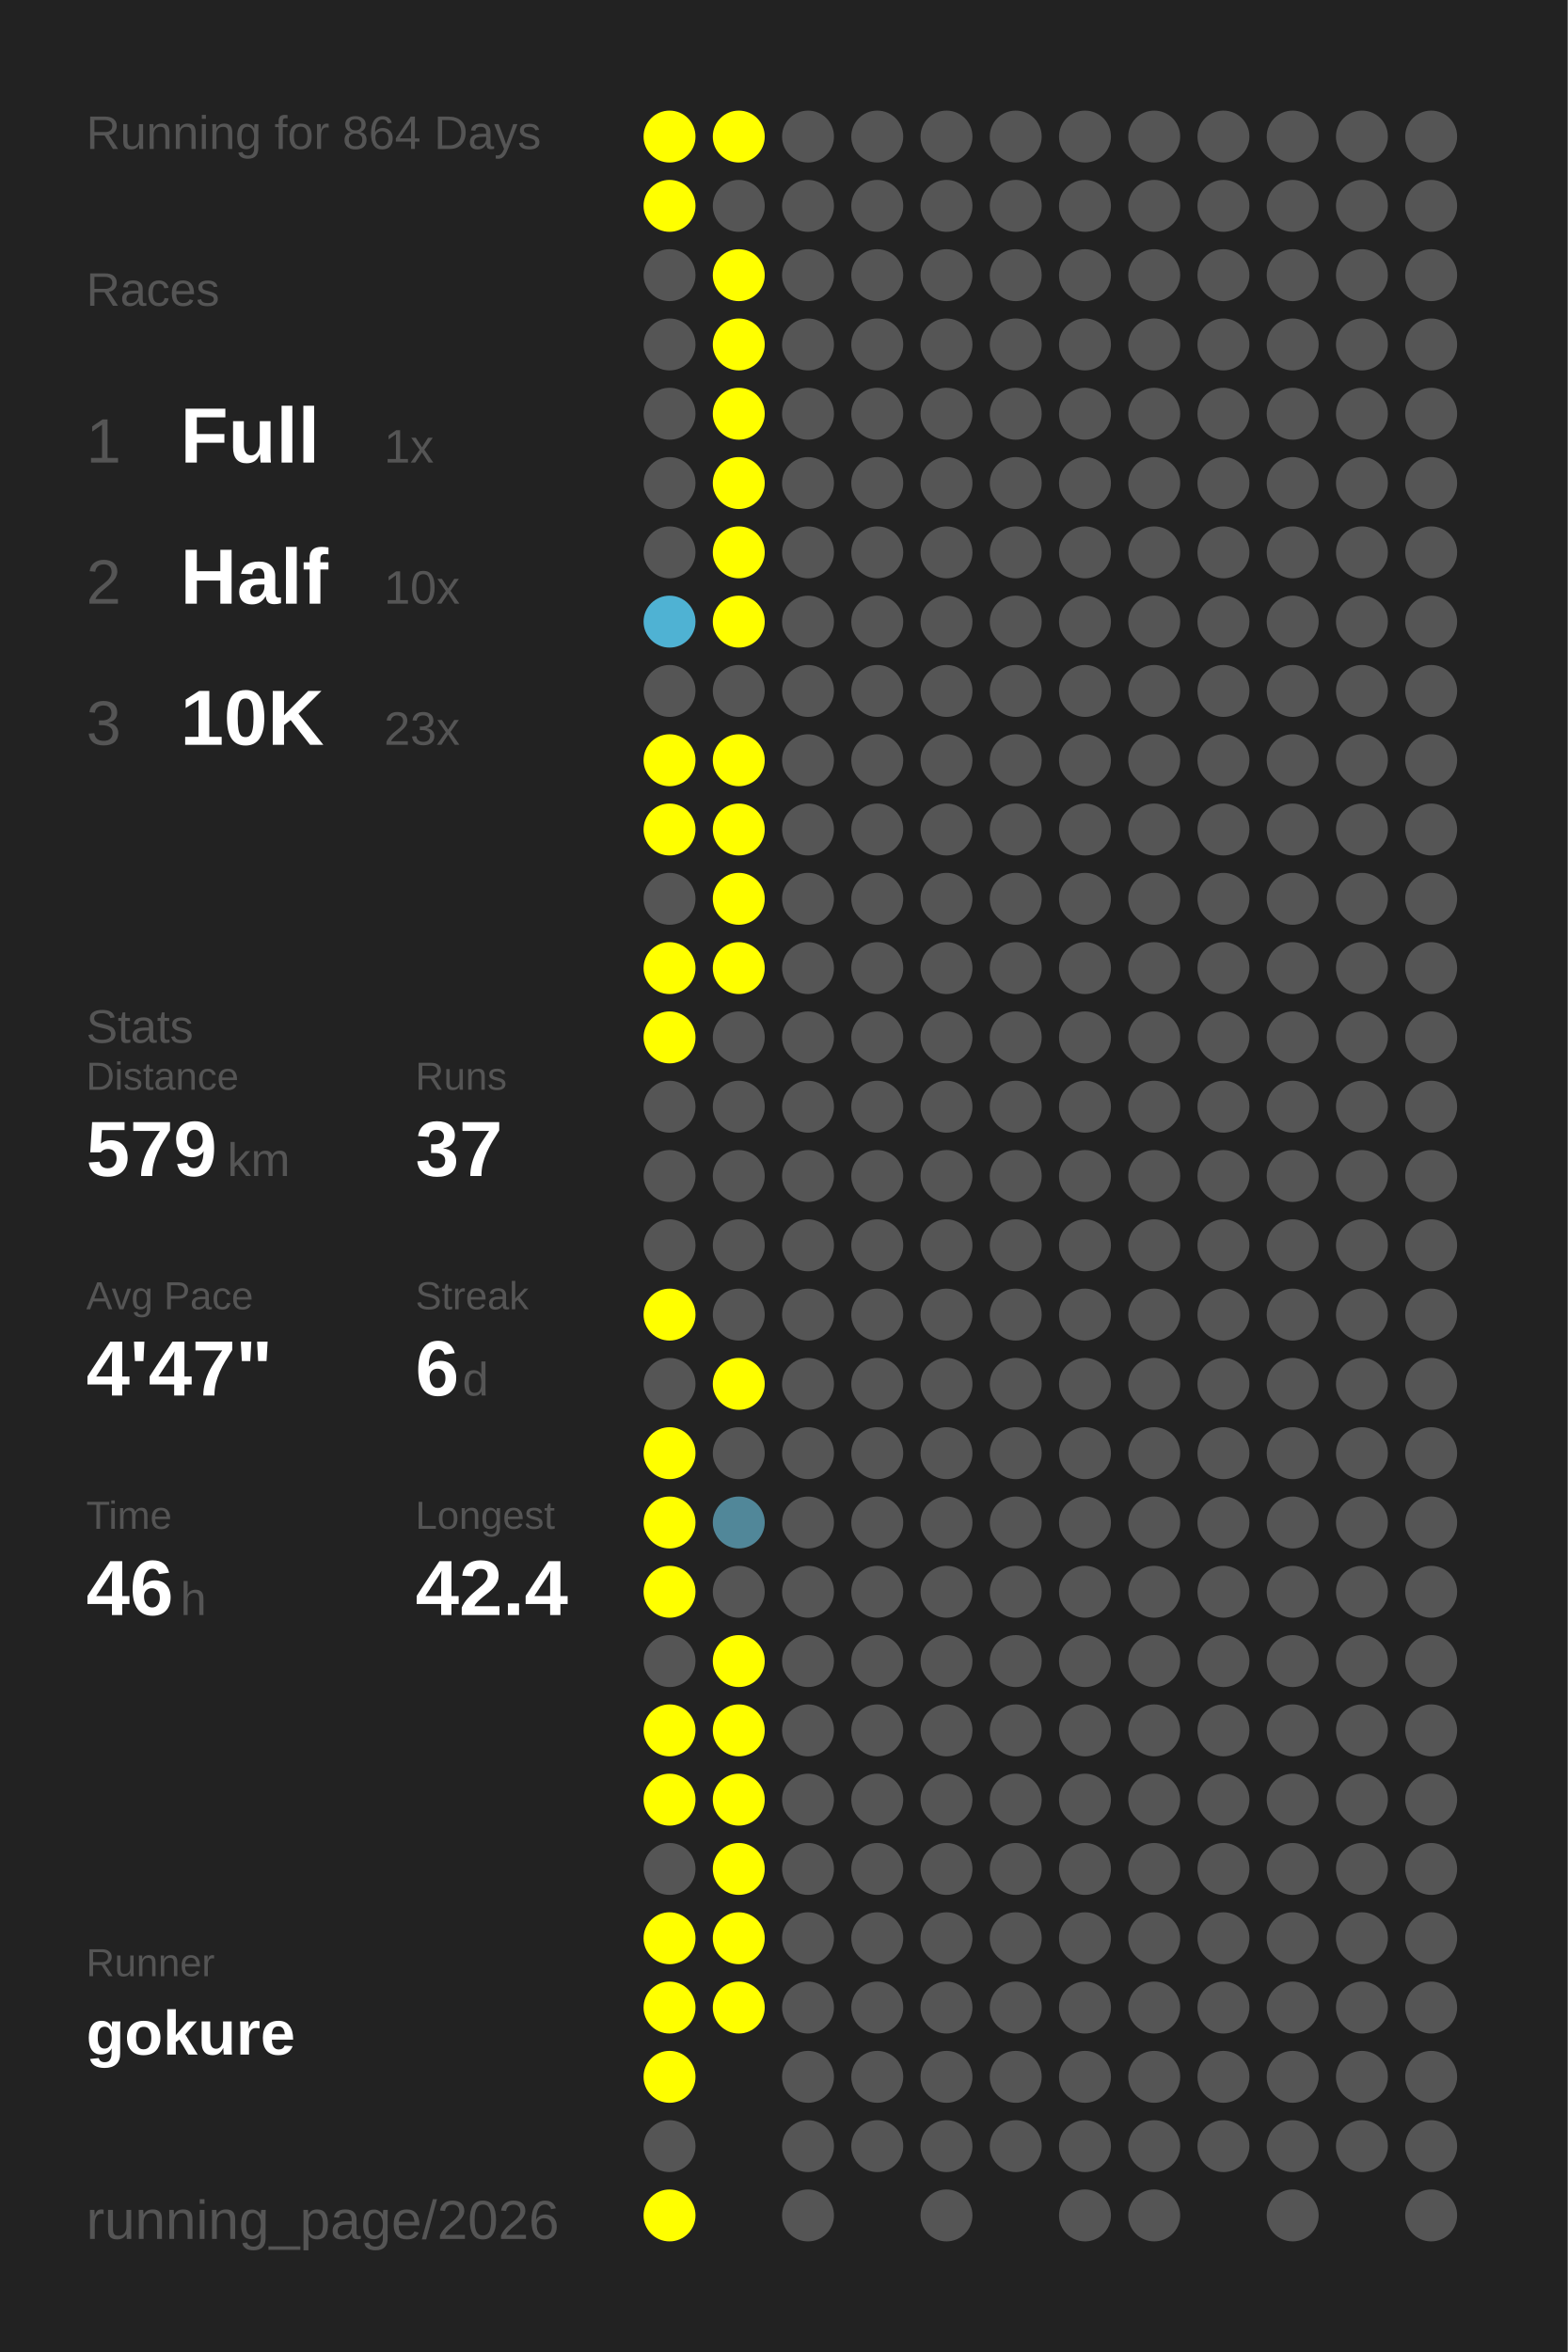
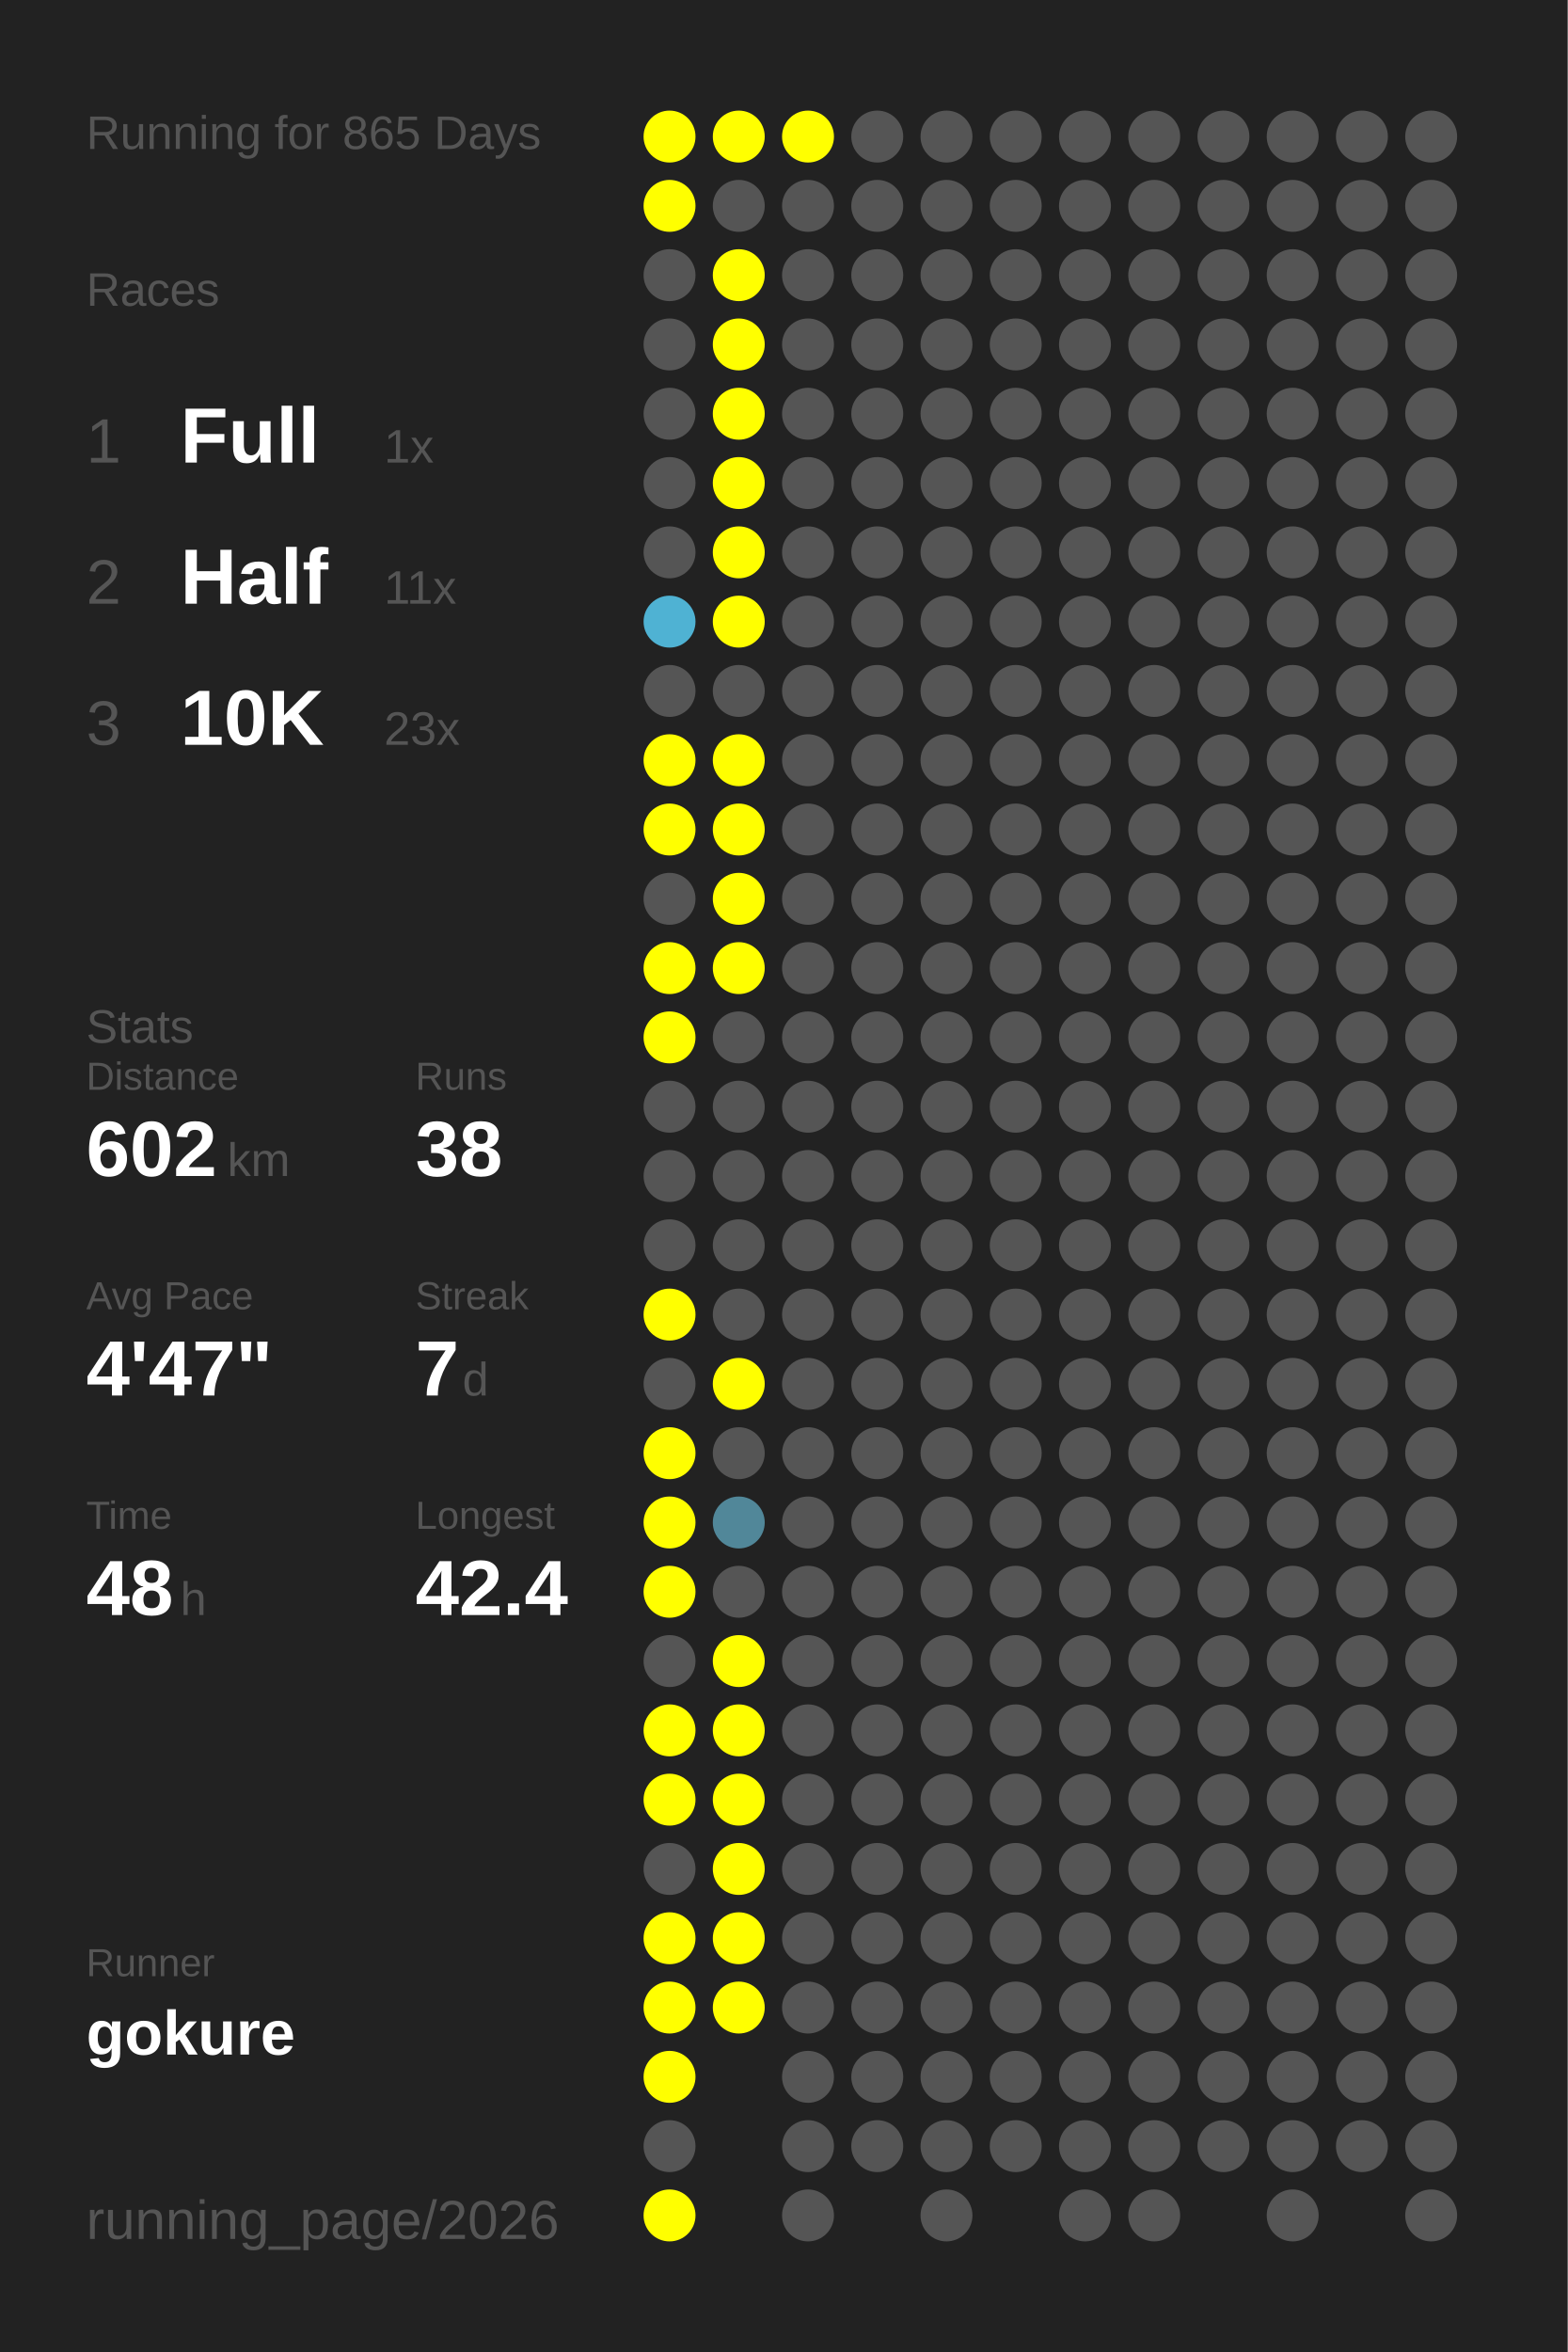
<svg xmlns="http://www.w3.org/2000/svg" baseProfile="full" height="300mm" version="1.1" viewBox="0,0,200,300" width="200mm">
  <defs />
  <rect fill="#222222" height="300" width="200" x="0" y="0" />
-   <text fill="#555555" style="font-size:6px; font-family:Arial;" x="11" y="19">Running for 864 Days</text>
+   <text fill="#555555" style="font-size:6px; font-family:Arial;" x="11" y="19">Running for 865 Days</text>
  <text fill="#555555" style="font-size:6px; font-family:Arial;" x="11" y="39">Races</text>
  <text fill="#555555" style="font-size:8px; font-family:Arial;" x="11" y="59">1</text>
  <text fill="#FFFFFF" style="font-size:10px; font-family:Arial; font-weight:bold;" x="23" y="59">Full</text>
  <text fill="#555555" style="font-size:6px; font-family:Arial;" x="49" y="59">1x</text>
  <text fill="#555555" style="font-size:8px; font-family:Arial;" x="11" y="77">2</text>
  <text fill="#FFFFFF" style="font-size:10px; font-family:Arial; font-weight:bold;" x="23" y="77">Half</text>
-   <text fill="#555555" style="font-size:6px; font-family:Arial;" x="49" y="77">10x</text>
+   <text fill="#555555" style="font-size:6px; font-family:Arial;" x="49" y="77">11x</text>
  <text fill="#555555" style="font-size:8px; font-family:Arial;" x="11" y="95">3</text>
  <text fill="#FFFFFF" style="font-size:10px; font-family:Arial; font-weight:bold;" x="23" y="95">10K</text>
  <text fill="#555555" style="font-size:6px; font-family:Arial;" x="49" y="95">23x</text>
  <text fill="#555555" style="font-size:6px; font-family:Arial;" x="11" y="133">Stats</text>
  <text fill="#555555" style="font-size:5px; font-family:Arial;" x="11" y="139">Distance</text>
-   <text fill="#FFFFFF" style="font-size:10px; font-family:Arial; font-weight:bold;" x="11" y="150">579</text>
+   <text fill="#FFFFFF" style="font-size:10px; font-family:Arial; font-weight:bold;" x="11" y="150">602</text>
  <text fill="#555555" style="font-size:6px; font-family:Arial;" x="29" y="150">km</text>
  <text fill="#555555" style="font-size:5px; font-family:Arial;" x="53" y="139">Runs</text>
-   <text fill="#FFFFFF" style="font-size:10px; font-family:Arial; font-weight:bold;" x="53" y="150">37</text>
+   <text fill="#FFFFFF" style="font-size:10px; font-family:Arial; font-weight:bold;" x="53" y="150">38</text>
  <text fill="#555555" style="font-size:5px; font-family:Arial;" x="11" y="167">Avg Pace</text>
  <text fill="#FFFFFF" style="font-size:10px; font-family:Arial; font-weight:bold;" x="11" y="178">4'47"</text>
  <text fill="#555555" style="font-size:5px; font-family:Arial;" x="53" y="167">Streak</text>
-   <text fill="#FFFFFF" style="font-size:10px; font-family:Arial; font-weight:bold;" x="53" y="178">6</text>
+   <text fill="#FFFFFF" style="font-size:10px; font-family:Arial; font-weight:bold;" x="53" y="178">7</text>
  <text fill="#555555" style="font-size:6px; font-family:Arial;" x="59" y="178">d</text>
  <text fill="#555555" style="font-size:5px; font-family:Arial;" x="11" y="195">Time</text>
-   <text fill="#FFFFFF" style="font-size:10px; font-family:Arial; font-weight:bold;" x="11" y="206">46</text>
+   <text fill="#FFFFFF" style="font-size:10px; font-family:Arial; font-weight:bold;" x="11" y="206">48</text>
  <text fill="#555555" style="font-size:6px; font-family:Arial;" x="23" y="206">h</text>
  <text fill="#555555" style="font-size:5px; font-family:Arial;" x="53" y="195">Longest</text>
  <text fill="#FFFFFF" style="font-size:10px; font-family:Arial; font-weight:bold;" x="53" y="206">42.4</text>
  <text fill="#555555" style="font-size:5px; font-family:Arial;" x="11" y="252.065">Runner</text>
  <text fill="#FFFFFF" style="font-size:8px; font-family:Arial; font-weight:bold;" x="11" y="262.065">gokure</text>
  <text fill="#555555" style="font-size:7px; font-family:Arial;" x="11" y="285.581">running_page/2026</text>
  <circle cx="85.417" cy="17.419" fill="#FFFF00" r="3.312" />
  <circle cx="85.417" cy="26.258" fill="#FFFF00" r="3.312" />
  <circle cx="85.417" cy="35.097" fill="#555555" r="3.312" />
  <circle cx="85.417" cy="43.935" fill="#555555" r="3.312" />
  <circle cx="85.417" cy="52.774" fill="#555555" r="3.312" />
  <circle cx="85.417" cy="61.613" fill="#555555" r="3.312" />
  <circle cx="85.417" cy="70.452" fill="#555555" r="3.312" />
  <circle cx="85.417" cy="79.29" fill="#4fb2d3" r="3.312" />
  <circle cx="85.417" cy="88.129" fill="#555555" r="3.312" />
  <circle cx="85.417" cy="96.968" fill="#FFFF00" r="3.312" />
  <circle cx="85.417" cy="105.806" fill="#FFFF00" r="3.312" />
  <circle cx="85.417" cy="114.645" fill="#555555" r="3.312" />
  <circle cx="85.417" cy="123.484" fill="#FFFF00" r="3.312" />
  <circle cx="85.417" cy="132.323" fill="#FFFF00" r="3.312" />
  <circle cx="85.417" cy="141.161" fill="#555555" r="3.312" />
  <circle cx="85.417" cy="150" fill="#555555" r="3.312" />
  <circle cx="85.417" cy="158.839" fill="#555555" r="3.312" />
  <circle cx="85.417" cy="167.677" fill="#FFFF00" r="3.312" />
  <circle cx="85.417" cy="176.516" fill="#555555" r="3.312" />
  <circle cx="85.417" cy="185.355" fill="#FFFF00" r="3.312" />
  <circle cx="85.417" cy="194.194" fill="#FFFF00" r="3.312" />
  <circle cx="85.417" cy="203.032" fill="#FFFF00" r="3.312" />
  <circle cx="85.417" cy="211.871" fill="#555555" r="3.312" />
  <circle cx="85.417" cy="220.71" fill="#FFFF00" r="3.312" />
  <circle cx="85.417" cy="229.548" fill="#FFFF00" r="3.312" />
  <circle cx="85.417" cy="238.387" fill="#555555" r="3.312" />
  <circle cx="85.417" cy="247.226" fill="#FFFF00" r="3.312" />
  <circle cx="85.417" cy="256.065" fill="#FFFF00" r="3.312" />
  <circle cx="85.417" cy="264.903" fill="#FFFF00" r="3.312" />
  <circle cx="85.417" cy="273.742" fill="#555555" r="3.312" />
  <circle cx="85.417" cy="282.581" fill="#FFFF00" r="3.312" />
  <circle cx="94.25" cy="17.419" fill="#FFFF00" r="3.312" />
  <circle cx="94.25" cy="26.258" fill="#555555" r="3.312" />
  <circle cx="94.25" cy="35.097" fill="#FFFF00" r="3.312" />
  <circle cx="94.25" cy="43.935" fill="#FFFF00" r="3.312" />
  <circle cx="94.25" cy="52.774" fill="#FFFF00" r="3.312" />
  <circle cx="94.25" cy="61.613" fill="#FFFF00" r="3.312" />
  <circle cx="94.25" cy="70.452" fill="#FFFF00" r="3.312" />
  <circle cx="94.25" cy="79.29" fill="#FFFF00" r="3.312" />
  <circle cx="94.25" cy="88.129" fill="#555555" r="3.312" />
  <circle cx="94.25" cy="96.968" fill="#FFFF00" r="3.312" />
  <circle cx="94.25" cy="105.806" fill="#FFFF00" r="3.312" />
  <circle cx="94.25" cy="114.645" fill="#FFFF00" r="3.312" />
  <circle cx="94.25" cy="123.484" fill="#FFFF00" r="3.312" />
  <circle cx="94.25" cy="132.323" fill="#555555" r="3.312" />
  <circle cx="94.25" cy="141.161" fill="#555555" r="3.312" />
  <circle cx="94.25" cy="150" fill="#555555" r="3.312" />
  <circle cx="94.25" cy="158.839" fill="#555555" r="3.312" />
  <circle cx="94.25" cy="167.677" fill="#555555" r="3.312" />
  <circle cx="94.25" cy="176.516" fill="#FFFF00" r="3.312" />
  <circle cx="94.25" cy="185.355" fill="#555555" r="3.312" />
  <circle cx="94.25" cy="194.194" fill="#518799" r="3.312" />
  <circle cx="94.25" cy="203.032" fill="#555555" r="3.312" />
  <circle cx="94.25" cy="211.871" fill="#FFFF00" r="3.312" />
  <circle cx="94.25" cy="220.71" fill="#FFFF00" r="3.312" />
  <circle cx="94.25" cy="229.548" fill="#FFFF00" r="3.312" />
  <circle cx="94.25" cy="238.387" fill="#FFFF00" r="3.312" />
  <circle cx="94.25" cy="247.226" fill="#FFFF00" r="3.312" />
  <circle cx="94.25" cy="256.065" fill="#FFFF00" r="3.312" />
-   <circle cx="103.083" cy="17.419" fill="#555555" r="3.312" />
+   <circle cx="103.083" cy="17.419" fill="#FFFF00" r="3.312" />
  <circle cx="103.083" cy="26.258" fill="#555555" r="3.312" />
  <circle cx="103.083" cy="35.097" fill="#555555" r="3.312" />
  <circle cx="103.083" cy="43.935" fill="#555555" r="3.312" />
  <circle cx="103.083" cy="52.774" fill="#555555" r="3.312" />
  <circle cx="103.083" cy="61.613" fill="#555555" r="3.312" />
  <circle cx="103.083" cy="70.452" fill="#555555" r="3.312" />
  <circle cx="103.083" cy="79.29" fill="#555555" r="3.312" />
  <circle cx="103.083" cy="88.129" fill="#555555" r="3.312" />
  <circle cx="103.083" cy="96.968" fill="#555555" r="3.312" />
  <circle cx="103.083" cy="105.806" fill="#555555" r="3.312" />
  <circle cx="103.083" cy="114.645" fill="#555555" r="3.312" />
  <circle cx="103.083" cy="123.484" fill="#555555" r="3.312" />
  <circle cx="103.083" cy="132.323" fill="#555555" r="3.312" />
  <circle cx="103.083" cy="141.161" fill="#555555" r="3.312" />
  <circle cx="103.083" cy="150" fill="#555555" r="3.312" />
  <circle cx="103.083" cy="158.839" fill="#555555" r="3.312" />
  <circle cx="103.083" cy="167.677" fill="#555555" r="3.312" />
  <circle cx="103.083" cy="176.516" fill="#555555" r="3.312" />
  <circle cx="103.083" cy="185.355" fill="#555555" r="3.312" />
  <circle cx="103.083" cy="194.194" fill="#555555" r="3.312" />
  <circle cx="103.083" cy="203.032" fill="#555555" r="3.312" />
  <circle cx="103.083" cy="211.871" fill="#555555" r="3.312" />
  <circle cx="103.083" cy="220.71" fill="#555555" r="3.312" />
  <circle cx="103.083" cy="229.548" fill="#555555" r="3.312" />
  <circle cx="103.083" cy="238.387" fill="#555555" r="3.312" />
  <circle cx="103.083" cy="247.226" fill="#555555" r="3.312" />
  <circle cx="103.083" cy="256.065" fill="#555555" r="3.312" />
  <circle cx="103.083" cy="264.903" fill="#555555" r="3.312" />
  <circle cx="103.083" cy="273.742" fill="#555555" r="3.312" />
  <circle cx="103.083" cy="282.581" fill="#555555" r="3.312" />
  <circle cx="111.917" cy="17.419" fill="#555555" r="3.312" />
  <circle cx="111.917" cy="26.258" fill="#555555" r="3.312" />
  <circle cx="111.917" cy="35.097" fill="#555555" r="3.312" />
  <circle cx="111.917" cy="43.935" fill="#555555" r="3.312" />
  <circle cx="111.917" cy="52.774" fill="#555555" r="3.312" />
  <circle cx="111.917" cy="61.613" fill="#555555" r="3.312" />
  <circle cx="111.917" cy="70.452" fill="#555555" r="3.312" />
  <circle cx="111.917" cy="79.29" fill="#555555" r="3.312" />
  <circle cx="111.917" cy="88.129" fill="#555555" r="3.312" />
  <circle cx="111.917" cy="96.968" fill="#555555" r="3.312" />
  <circle cx="111.917" cy="105.806" fill="#555555" r="3.312" />
  <circle cx="111.917" cy="114.645" fill="#555555" r="3.312" />
  <circle cx="111.917" cy="123.484" fill="#555555" r="3.312" />
  <circle cx="111.917" cy="132.323" fill="#555555" r="3.312" />
  <circle cx="111.917" cy="141.161" fill="#555555" r="3.312" />
  <circle cx="111.917" cy="150" fill="#555555" r="3.312" />
  <circle cx="111.917" cy="158.839" fill="#555555" r="3.312" />
  <circle cx="111.917" cy="167.677" fill="#555555" r="3.312" />
  <circle cx="111.917" cy="176.516" fill="#555555" r="3.312" />
  <circle cx="111.917" cy="185.355" fill="#555555" r="3.312" />
  <circle cx="111.917" cy="194.194" fill="#555555" r="3.312" />
  <circle cx="111.917" cy="203.032" fill="#555555" r="3.312" />
  <circle cx="111.917" cy="211.871" fill="#555555" r="3.312" />
  <circle cx="111.917" cy="220.71" fill="#555555" r="3.312" />
  <circle cx="111.917" cy="229.548" fill="#555555" r="3.312" />
  <circle cx="111.917" cy="238.387" fill="#555555" r="3.312" />
  <circle cx="111.917" cy="247.226" fill="#555555" r="3.312" />
  <circle cx="111.917" cy="256.065" fill="#555555" r="3.312" />
  <circle cx="111.917" cy="264.903" fill="#555555" r="3.312" />
  <circle cx="111.917" cy="273.742" fill="#555555" r="3.312" />
  <circle cx="120.75" cy="17.419" fill="#555555" r="3.312" />
  <circle cx="120.75" cy="26.258" fill="#555555" r="3.312" />
  <circle cx="120.75" cy="35.097" fill="#555555" r="3.312" />
  <circle cx="120.75" cy="43.935" fill="#555555" r="3.312" />
  <circle cx="120.75" cy="52.774" fill="#555555" r="3.312" />
  <circle cx="120.75" cy="61.613" fill="#555555" r="3.312" />
  <circle cx="120.75" cy="70.452" fill="#555555" r="3.312" />
  <circle cx="120.75" cy="79.29" fill="#555555" r="3.312" />
  <circle cx="120.75" cy="88.129" fill="#555555" r="3.312" />
  <circle cx="120.75" cy="96.968" fill="#555555" r="3.312" />
  <circle cx="120.75" cy="105.806" fill="#555555" r="3.312" />
  <circle cx="120.75" cy="114.645" fill="#555555" r="3.312" />
  <circle cx="120.75" cy="123.484" fill="#555555" r="3.312" />
  <circle cx="120.75" cy="132.323" fill="#555555" r="3.312" />
  <circle cx="120.75" cy="141.161" fill="#555555" r="3.312" />
  <circle cx="120.75" cy="150" fill="#555555" r="3.312" />
  <circle cx="120.75" cy="158.839" fill="#555555" r="3.312" />
  <circle cx="120.75" cy="167.677" fill="#555555" r="3.312" />
  <circle cx="120.75" cy="176.516" fill="#555555" r="3.312" />
  <circle cx="120.75" cy="185.355" fill="#555555" r="3.312" />
  <circle cx="120.75" cy="194.194" fill="#555555" r="3.312" />
  <circle cx="120.75" cy="203.032" fill="#555555" r="3.312" />
  <circle cx="120.75" cy="211.871" fill="#555555" r="3.312" />
  <circle cx="120.75" cy="220.71" fill="#555555" r="3.312" />
  <circle cx="120.75" cy="229.548" fill="#555555" r="3.312" />
  <circle cx="120.75" cy="238.387" fill="#555555" r="3.312" />
  <circle cx="120.75" cy="247.226" fill="#555555" r="3.312" />
  <circle cx="120.75" cy="256.065" fill="#555555" r="3.312" />
  <circle cx="120.75" cy="264.903" fill="#555555" r="3.312" />
  <circle cx="120.75" cy="273.742" fill="#555555" r="3.312" />
  <circle cx="120.75" cy="282.581" fill="#555555" r="3.312" />
  <circle cx="129.583" cy="17.419" fill="#555555" r="3.312" />
  <circle cx="129.583" cy="26.258" fill="#555555" r="3.312" />
  <circle cx="129.583" cy="35.097" fill="#555555" r="3.312" />
  <circle cx="129.583" cy="43.935" fill="#555555" r="3.312" />
  <circle cx="129.583" cy="52.774" fill="#555555" r="3.312" />
  <circle cx="129.583" cy="61.613" fill="#555555" r="3.312" />
  <circle cx="129.583" cy="70.452" fill="#555555" r="3.312" />
  <circle cx="129.583" cy="79.29" fill="#555555" r="3.312" />
  <circle cx="129.583" cy="88.129" fill="#555555" r="3.312" />
  <circle cx="129.583" cy="96.968" fill="#555555" r="3.312" />
  <circle cx="129.583" cy="105.806" fill="#555555" r="3.312" />
  <circle cx="129.583" cy="114.645" fill="#555555" r="3.312" />
  <circle cx="129.583" cy="123.484" fill="#555555" r="3.312" />
  <circle cx="129.583" cy="132.323" fill="#555555" r="3.312" />
  <circle cx="129.583" cy="141.161" fill="#555555" r="3.312" />
  <circle cx="129.583" cy="150" fill="#555555" r="3.312" />
  <circle cx="129.583" cy="158.839" fill="#555555" r="3.312" />
  <circle cx="129.583" cy="167.677" fill="#555555" r="3.312" />
  <circle cx="129.583" cy="176.516" fill="#555555" r="3.312" />
  <circle cx="129.583" cy="185.355" fill="#555555" r="3.312" />
  <circle cx="129.583" cy="194.194" fill="#555555" r="3.312" />
  <circle cx="129.583" cy="203.032" fill="#555555" r="3.312" />
  <circle cx="129.583" cy="211.871" fill="#555555" r="3.312" />
  <circle cx="129.583" cy="220.71" fill="#555555" r="3.312" />
  <circle cx="129.583" cy="229.548" fill="#555555" r="3.312" />
  <circle cx="129.583" cy="238.387" fill="#555555" r="3.312" />
  <circle cx="129.583" cy="247.226" fill="#555555" r="3.312" />
  <circle cx="129.583" cy="256.065" fill="#555555" r="3.312" />
  <circle cx="129.583" cy="264.903" fill="#555555" r="3.312" />
  <circle cx="129.583" cy="273.742" fill="#555555" r="3.312" />
  <circle cx="138.417" cy="17.419" fill="#555555" r="3.312" />
  <circle cx="138.417" cy="26.258" fill="#555555" r="3.312" />
  <circle cx="138.417" cy="35.097" fill="#555555" r="3.312" />
  <circle cx="138.417" cy="43.935" fill="#555555" r="3.312" />
  <circle cx="138.417" cy="52.774" fill="#555555" r="3.312" />
  <circle cx="138.417" cy="61.613" fill="#555555" r="3.312" />
  <circle cx="138.417" cy="70.452" fill="#555555" r="3.312" />
  <circle cx="138.417" cy="79.29" fill="#555555" r="3.312" />
  <circle cx="138.417" cy="88.129" fill="#555555" r="3.312" />
  <circle cx="138.417" cy="96.968" fill="#555555" r="3.312" />
  <circle cx="138.417" cy="105.806" fill="#555555" r="3.312" />
  <circle cx="138.417" cy="114.645" fill="#555555" r="3.312" />
  <circle cx="138.417" cy="123.484" fill="#555555" r="3.312" />
  <circle cx="138.417" cy="132.323" fill="#555555" r="3.312" />
  <circle cx="138.417" cy="141.161" fill="#555555" r="3.312" />
  <circle cx="138.417" cy="150" fill="#555555" r="3.312" />
  <circle cx="138.417" cy="158.839" fill="#555555" r="3.312" />
  <circle cx="138.417" cy="167.677" fill="#555555" r="3.312" />
  <circle cx="138.417" cy="176.516" fill="#555555" r="3.312" />
  <circle cx="138.417" cy="185.355" fill="#555555" r="3.312" />
  <circle cx="138.417" cy="194.194" fill="#555555" r="3.312" />
  <circle cx="138.417" cy="203.032" fill="#555555" r="3.312" />
  <circle cx="138.417" cy="211.871" fill="#555555" r="3.312" />
  <circle cx="138.417" cy="220.71" fill="#555555" r="3.312" />
  <circle cx="138.417" cy="229.548" fill="#555555" r="3.312" />
  <circle cx="138.417" cy="238.387" fill="#555555" r="3.312" />
  <circle cx="138.417" cy="247.226" fill="#555555" r="3.312" />
  <circle cx="138.417" cy="256.065" fill="#555555" r="3.312" />
  <circle cx="138.417" cy="264.903" fill="#555555" r="3.312" />
  <circle cx="138.417" cy="273.742" fill="#555555" r="3.312" />
  <circle cx="138.417" cy="282.581" fill="#555555" r="3.312" />
  <circle cx="147.25" cy="17.419" fill="#555555" r="3.312" />
  <circle cx="147.25" cy="26.258" fill="#555555" r="3.312" />
  <circle cx="147.25" cy="35.097" fill="#555555" r="3.312" />
  <circle cx="147.25" cy="43.935" fill="#555555" r="3.312" />
  <circle cx="147.25" cy="52.774" fill="#555555" r="3.312" />
  <circle cx="147.25" cy="61.613" fill="#555555" r="3.312" />
  <circle cx="147.25" cy="70.452" fill="#555555" r="3.312" />
  <circle cx="147.25" cy="79.29" fill="#555555" r="3.312" />
  <circle cx="147.25" cy="88.129" fill="#555555" r="3.312" />
  <circle cx="147.25" cy="96.968" fill="#555555" r="3.312" />
  <circle cx="147.25" cy="105.806" fill="#555555" r="3.312" />
  <circle cx="147.25" cy="114.645" fill="#555555" r="3.312" />
  <circle cx="147.25" cy="123.484" fill="#555555" r="3.312" />
  <circle cx="147.25" cy="132.323" fill="#555555" r="3.312" />
  <circle cx="147.25" cy="141.161" fill="#555555" r="3.312" />
  <circle cx="147.25" cy="150" fill="#555555" r="3.312" />
  <circle cx="147.25" cy="158.839" fill="#555555" r="3.312" />
  <circle cx="147.25" cy="167.677" fill="#555555" r="3.312" />
  <circle cx="147.25" cy="176.516" fill="#555555" r="3.312" />
  <circle cx="147.25" cy="185.355" fill="#555555" r="3.312" />
  <circle cx="147.25" cy="194.194" fill="#555555" r="3.312" />
  <circle cx="147.25" cy="203.032" fill="#555555" r="3.312" />
  <circle cx="147.25" cy="211.871" fill="#555555" r="3.312" />
  <circle cx="147.25" cy="220.71" fill="#555555" r="3.312" />
  <circle cx="147.25" cy="229.548" fill="#555555" r="3.312" />
  <circle cx="147.25" cy="238.387" fill="#555555" r="3.312" />
  <circle cx="147.25" cy="247.226" fill="#555555" r="3.312" />
  <circle cx="147.25" cy="256.065" fill="#555555" r="3.312" />
  <circle cx="147.25" cy="264.903" fill="#555555" r="3.312" />
  <circle cx="147.25" cy="273.742" fill="#555555" r="3.312" />
  <circle cx="147.25" cy="282.581" fill="#555555" r="3.312" />
  <circle cx="156.083" cy="17.419" fill="#555555" r="3.312" />
  <circle cx="156.083" cy="26.258" fill="#555555" r="3.312" />
  <circle cx="156.083" cy="35.097" fill="#555555" r="3.312" />
  <circle cx="156.083" cy="43.935" fill="#555555" r="3.312" />
  <circle cx="156.083" cy="52.774" fill="#555555" r="3.312" />
  <circle cx="156.083" cy="61.613" fill="#555555" r="3.312" />
  <circle cx="156.083" cy="70.452" fill="#555555" r="3.312" />
  <circle cx="156.083" cy="79.29" fill="#555555" r="3.312" />
  <circle cx="156.083" cy="88.129" fill="#555555" r="3.312" />
  <circle cx="156.083" cy="96.968" fill="#555555" r="3.312" />
  <circle cx="156.083" cy="105.806" fill="#555555" r="3.312" />
  <circle cx="156.083" cy="114.645" fill="#555555" r="3.312" />
  <circle cx="156.083" cy="123.484" fill="#555555" r="3.312" />
  <circle cx="156.083" cy="132.323" fill="#555555" r="3.312" />
  <circle cx="156.083" cy="141.161" fill="#555555" r="3.312" />
  <circle cx="156.083" cy="150" fill="#555555" r="3.312" />
  <circle cx="156.083" cy="158.839" fill="#555555" r="3.312" />
  <circle cx="156.083" cy="167.677" fill="#555555" r="3.312" />
  <circle cx="156.083" cy="176.516" fill="#555555" r="3.312" />
  <circle cx="156.083" cy="185.355" fill="#555555" r="3.312" />
  <circle cx="156.083" cy="194.194" fill="#555555" r="3.312" />
  <circle cx="156.083" cy="203.032" fill="#555555" r="3.312" />
  <circle cx="156.083" cy="211.871" fill="#555555" r="3.312" />
  <circle cx="156.083" cy="220.71" fill="#555555" r="3.312" />
  <circle cx="156.083" cy="229.548" fill="#555555" r="3.312" />
  <circle cx="156.083" cy="238.387" fill="#555555" r="3.312" />
  <circle cx="156.083" cy="247.226" fill="#555555" r="3.312" />
  <circle cx="156.083" cy="256.065" fill="#555555" r="3.312" />
  <circle cx="156.083" cy="264.903" fill="#555555" r="3.312" />
  <circle cx="156.083" cy="273.742" fill="#555555" r="3.312" />
  <circle cx="164.917" cy="17.419" fill="#555555" r="3.312" />
  <circle cx="164.917" cy="26.258" fill="#555555" r="3.312" />
  <circle cx="164.917" cy="35.097" fill="#555555" r="3.312" />
  <circle cx="164.917" cy="43.935" fill="#555555" r="3.312" />
  <circle cx="164.917" cy="52.774" fill="#555555" r="3.312" />
  <circle cx="164.917" cy="61.613" fill="#555555" r="3.312" />
  <circle cx="164.917" cy="70.452" fill="#555555" r="3.312" />
  <circle cx="164.917" cy="79.29" fill="#555555" r="3.312" />
  <circle cx="164.917" cy="88.129" fill="#555555" r="3.312" />
  <circle cx="164.917" cy="96.968" fill="#555555" r="3.312" />
  <circle cx="164.917" cy="105.806" fill="#555555" r="3.312" />
  <circle cx="164.917" cy="114.645" fill="#555555" r="3.312" />
  <circle cx="164.917" cy="123.484" fill="#555555" r="3.312" />
  <circle cx="164.917" cy="132.323" fill="#555555" r="3.312" />
  <circle cx="164.917" cy="141.161" fill="#555555" r="3.312" />
  <circle cx="164.917" cy="150" fill="#555555" r="3.312" />
  <circle cx="164.917" cy="158.839" fill="#555555" r="3.312" />
  <circle cx="164.917" cy="167.677" fill="#555555" r="3.312" />
  <circle cx="164.917" cy="176.516" fill="#555555" r="3.312" />
  <circle cx="164.917" cy="185.355" fill="#555555" r="3.312" />
  <circle cx="164.917" cy="194.194" fill="#555555" r="3.312" />
  <circle cx="164.917" cy="203.032" fill="#555555" r="3.312" />
  <circle cx="164.917" cy="211.871" fill="#555555" r="3.312" />
  <circle cx="164.917" cy="220.71" fill="#555555" r="3.312" />
  <circle cx="164.917" cy="229.548" fill="#555555" r="3.312" />
  <circle cx="164.917" cy="238.387" fill="#555555" r="3.312" />
  <circle cx="164.917" cy="247.226" fill="#555555" r="3.312" />
  <circle cx="164.917" cy="256.065" fill="#555555" r="3.312" />
  <circle cx="164.917" cy="264.903" fill="#555555" r="3.312" />
  <circle cx="164.917" cy="273.742" fill="#555555" r="3.312" />
  <circle cx="164.917" cy="282.581" fill="#555555" r="3.312" />
  <circle cx="173.75" cy="17.419" fill="#555555" r="3.312" />
  <circle cx="173.75" cy="26.258" fill="#555555" r="3.312" />
  <circle cx="173.75" cy="35.097" fill="#555555" r="3.312" />
  <circle cx="173.75" cy="43.935" fill="#555555" r="3.312" />
  <circle cx="173.75" cy="52.774" fill="#555555" r="3.312" />
  <circle cx="173.75" cy="61.613" fill="#555555" r="3.312" />
  <circle cx="173.75" cy="70.452" fill="#555555" r="3.312" />
  <circle cx="173.75" cy="79.29" fill="#555555" r="3.312" />
  <circle cx="173.75" cy="88.129" fill="#555555" r="3.312" />
  <circle cx="173.75" cy="96.968" fill="#555555" r="3.312" />
  <circle cx="173.75" cy="105.806" fill="#555555" r="3.312" />
  <circle cx="173.75" cy="114.645" fill="#555555" r="3.312" />
  <circle cx="173.75" cy="123.484" fill="#555555" r="3.312" />
  <circle cx="173.75" cy="132.323" fill="#555555" r="3.312" />
  <circle cx="173.75" cy="141.161" fill="#555555" r="3.312" />
  <circle cx="173.75" cy="150" fill="#555555" r="3.312" />
  <circle cx="173.75" cy="158.839" fill="#555555" r="3.312" />
  <circle cx="173.75" cy="167.677" fill="#555555" r="3.312" />
  <circle cx="173.75" cy="176.516" fill="#555555" r="3.312" />
  <circle cx="173.75" cy="185.355" fill="#555555" r="3.312" />
  <circle cx="173.75" cy="194.194" fill="#555555" r="3.312" />
  <circle cx="173.75" cy="203.032" fill="#555555" r="3.312" />
  <circle cx="173.75" cy="211.871" fill="#555555" r="3.312" />
  <circle cx="173.75" cy="220.71" fill="#555555" r="3.312" />
  <circle cx="173.75" cy="229.548" fill="#555555" r="3.312" />
  <circle cx="173.75" cy="238.387" fill="#555555" r="3.312" />
  <circle cx="173.75" cy="247.226" fill="#555555" r="3.312" />
  <circle cx="173.75" cy="256.065" fill="#555555" r="3.312" />
  <circle cx="173.75" cy="264.903" fill="#555555" r="3.312" />
  <circle cx="173.75" cy="273.742" fill="#555555" r="3.312" />
  <circle cx="182.583" cy="17.419" fill="#555555" r="3.312" />
  <circle cx="182.583" cy="26.258" fill="#555555" r="3.312" />
  <circle cx="182.583" cy="35.097" fill="#555555" r="3.312" />
  <circle cx="182.583" cy="43.935" fill="#555555" r="3.312" />
  <circle cx="182.583" cy="52.774" fill="#555555" r="3.312" />
  <circle cx="182.583" cy="61.613" fill="#555555" r="3.312" />
  <circle cx="182.583" cy="70.452" fill="#555555" r="3.312" />
  <circle cx="182.583" cy="79.29" fill="#555555" r="3.312" />
  <circle cx="182.583" cy="88.129" fill="#555555" r="3.312" />
  <circle cx="182.583" cy="96.968" fill="#555555" r="3.312" />
  <circle cx="182.583" cy="105.806" fill="#555555" r="3.312" />
  <circle cx="182.583" cy="114.645" fill="#555555" r="3.312" />
  <circle cx="182.583" cy="123.484" fill="#555555" r="3.312" />
  <circle cx="182.583" cy="132.323" fill="#555555" r="3.312" />
  <circle cx="182.583" cy="141.161" fill="#555555" r="3.312" />
  <circle cx="182.583" cy="150" fill="#555555" r="3.312" />
  <circle cx="182.583" cy="158.839" fill="#555555" r="3.312" />
  <circle cx="182.583" cy="167.677" fill="#555555" r="3.312" />
  <circle cx="182.583" cy="176.516" fill="#555555" r="3.312" />
  <circle cx="182.583" cy="185.355" fill="#555555" r="3.312" />
  <circle cx="182.583" cy="194.194" fill="#555555" r="3.312" />
  <circle cx="182.583" cy="203.032" fill="#555555" r="3.312" />
  <circle cx="182.583" cy="211.871" fill="#555555" r="3.312" />
  <circle cx="182.583" cy="220.71" fill="#555555" r="3.312" />
  <circle cx="182.583" cy="229.548" fill="#555555" r="3.312" />
  <circle cx="182.583" cy="238.387" fill="#555555" r="3.312" />
  <circle cx="182.583" cy="247.226" fill="#555555" r="3.312" />
  <circle cx="182.583" cy="256.065" fill="#555555" r="3.312" />
  <circle cx="182.583" cy="264.903" fill="#555555" r="3.312" />
  <circle cx="182.583" cy="273.742" fill="#555555" r="3.312" />
  <circle cx="182.583" cy="282.581" fill="#555555" r="3.312" />
</svg>
